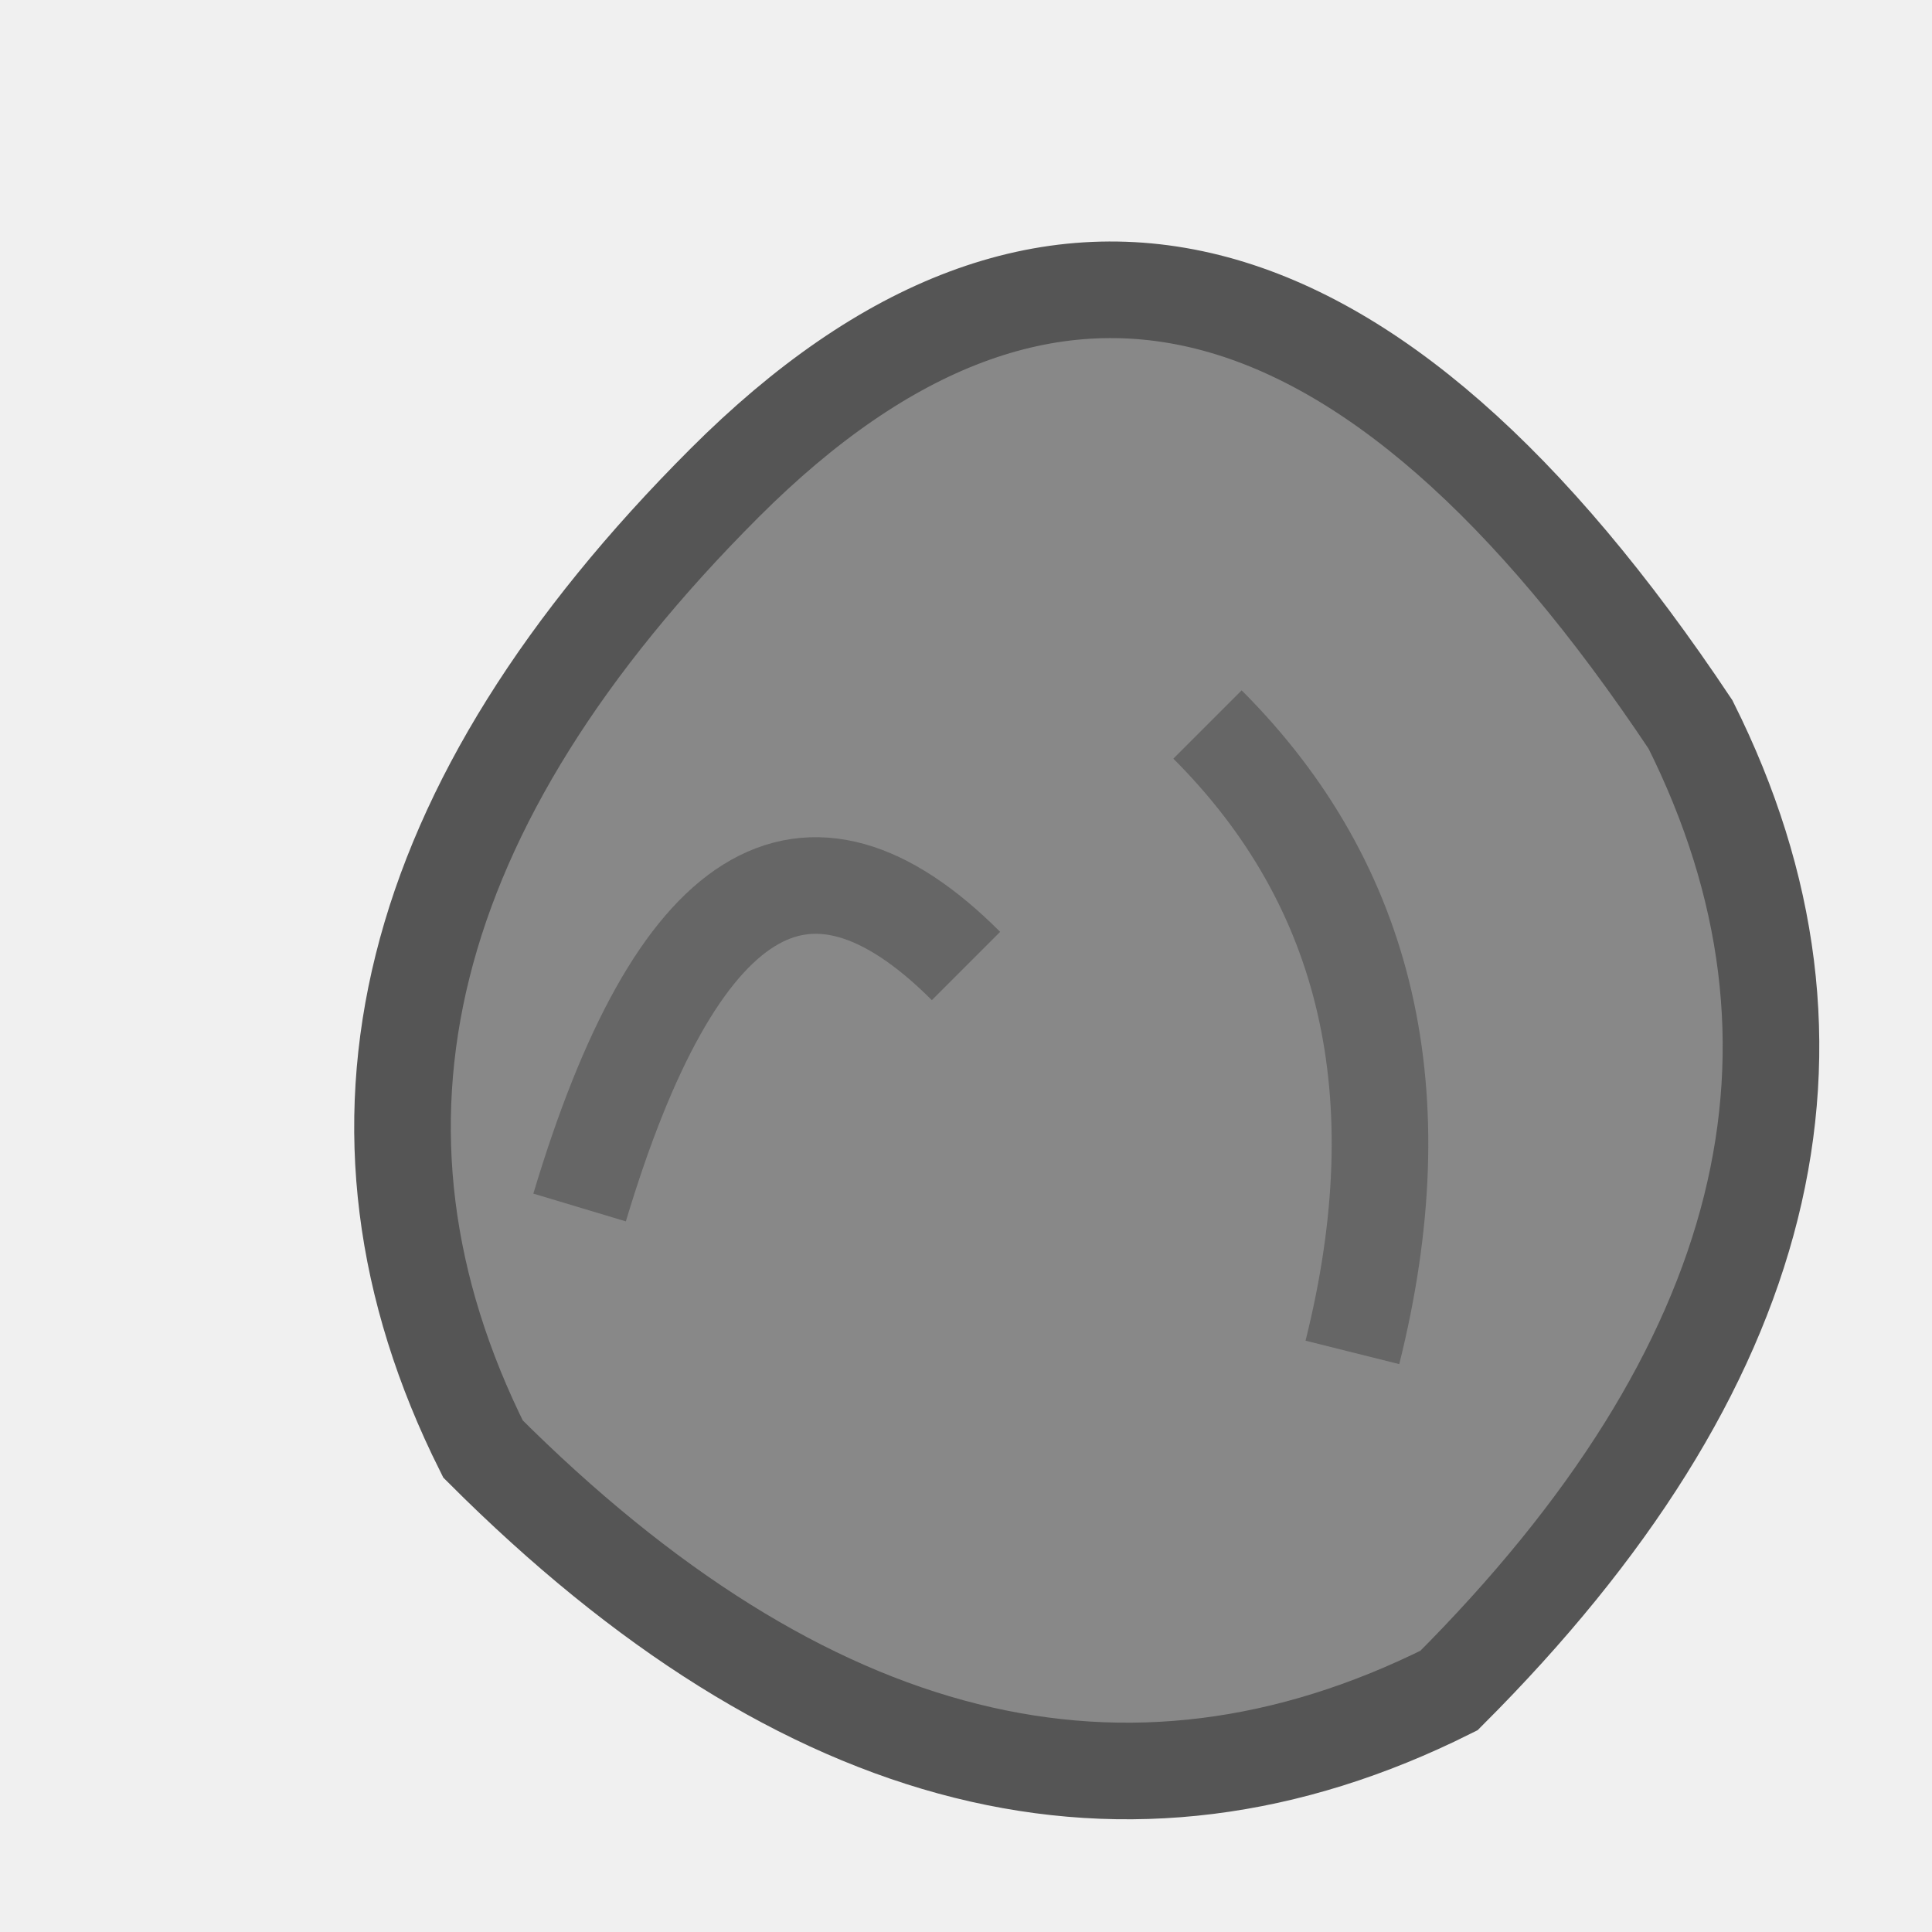
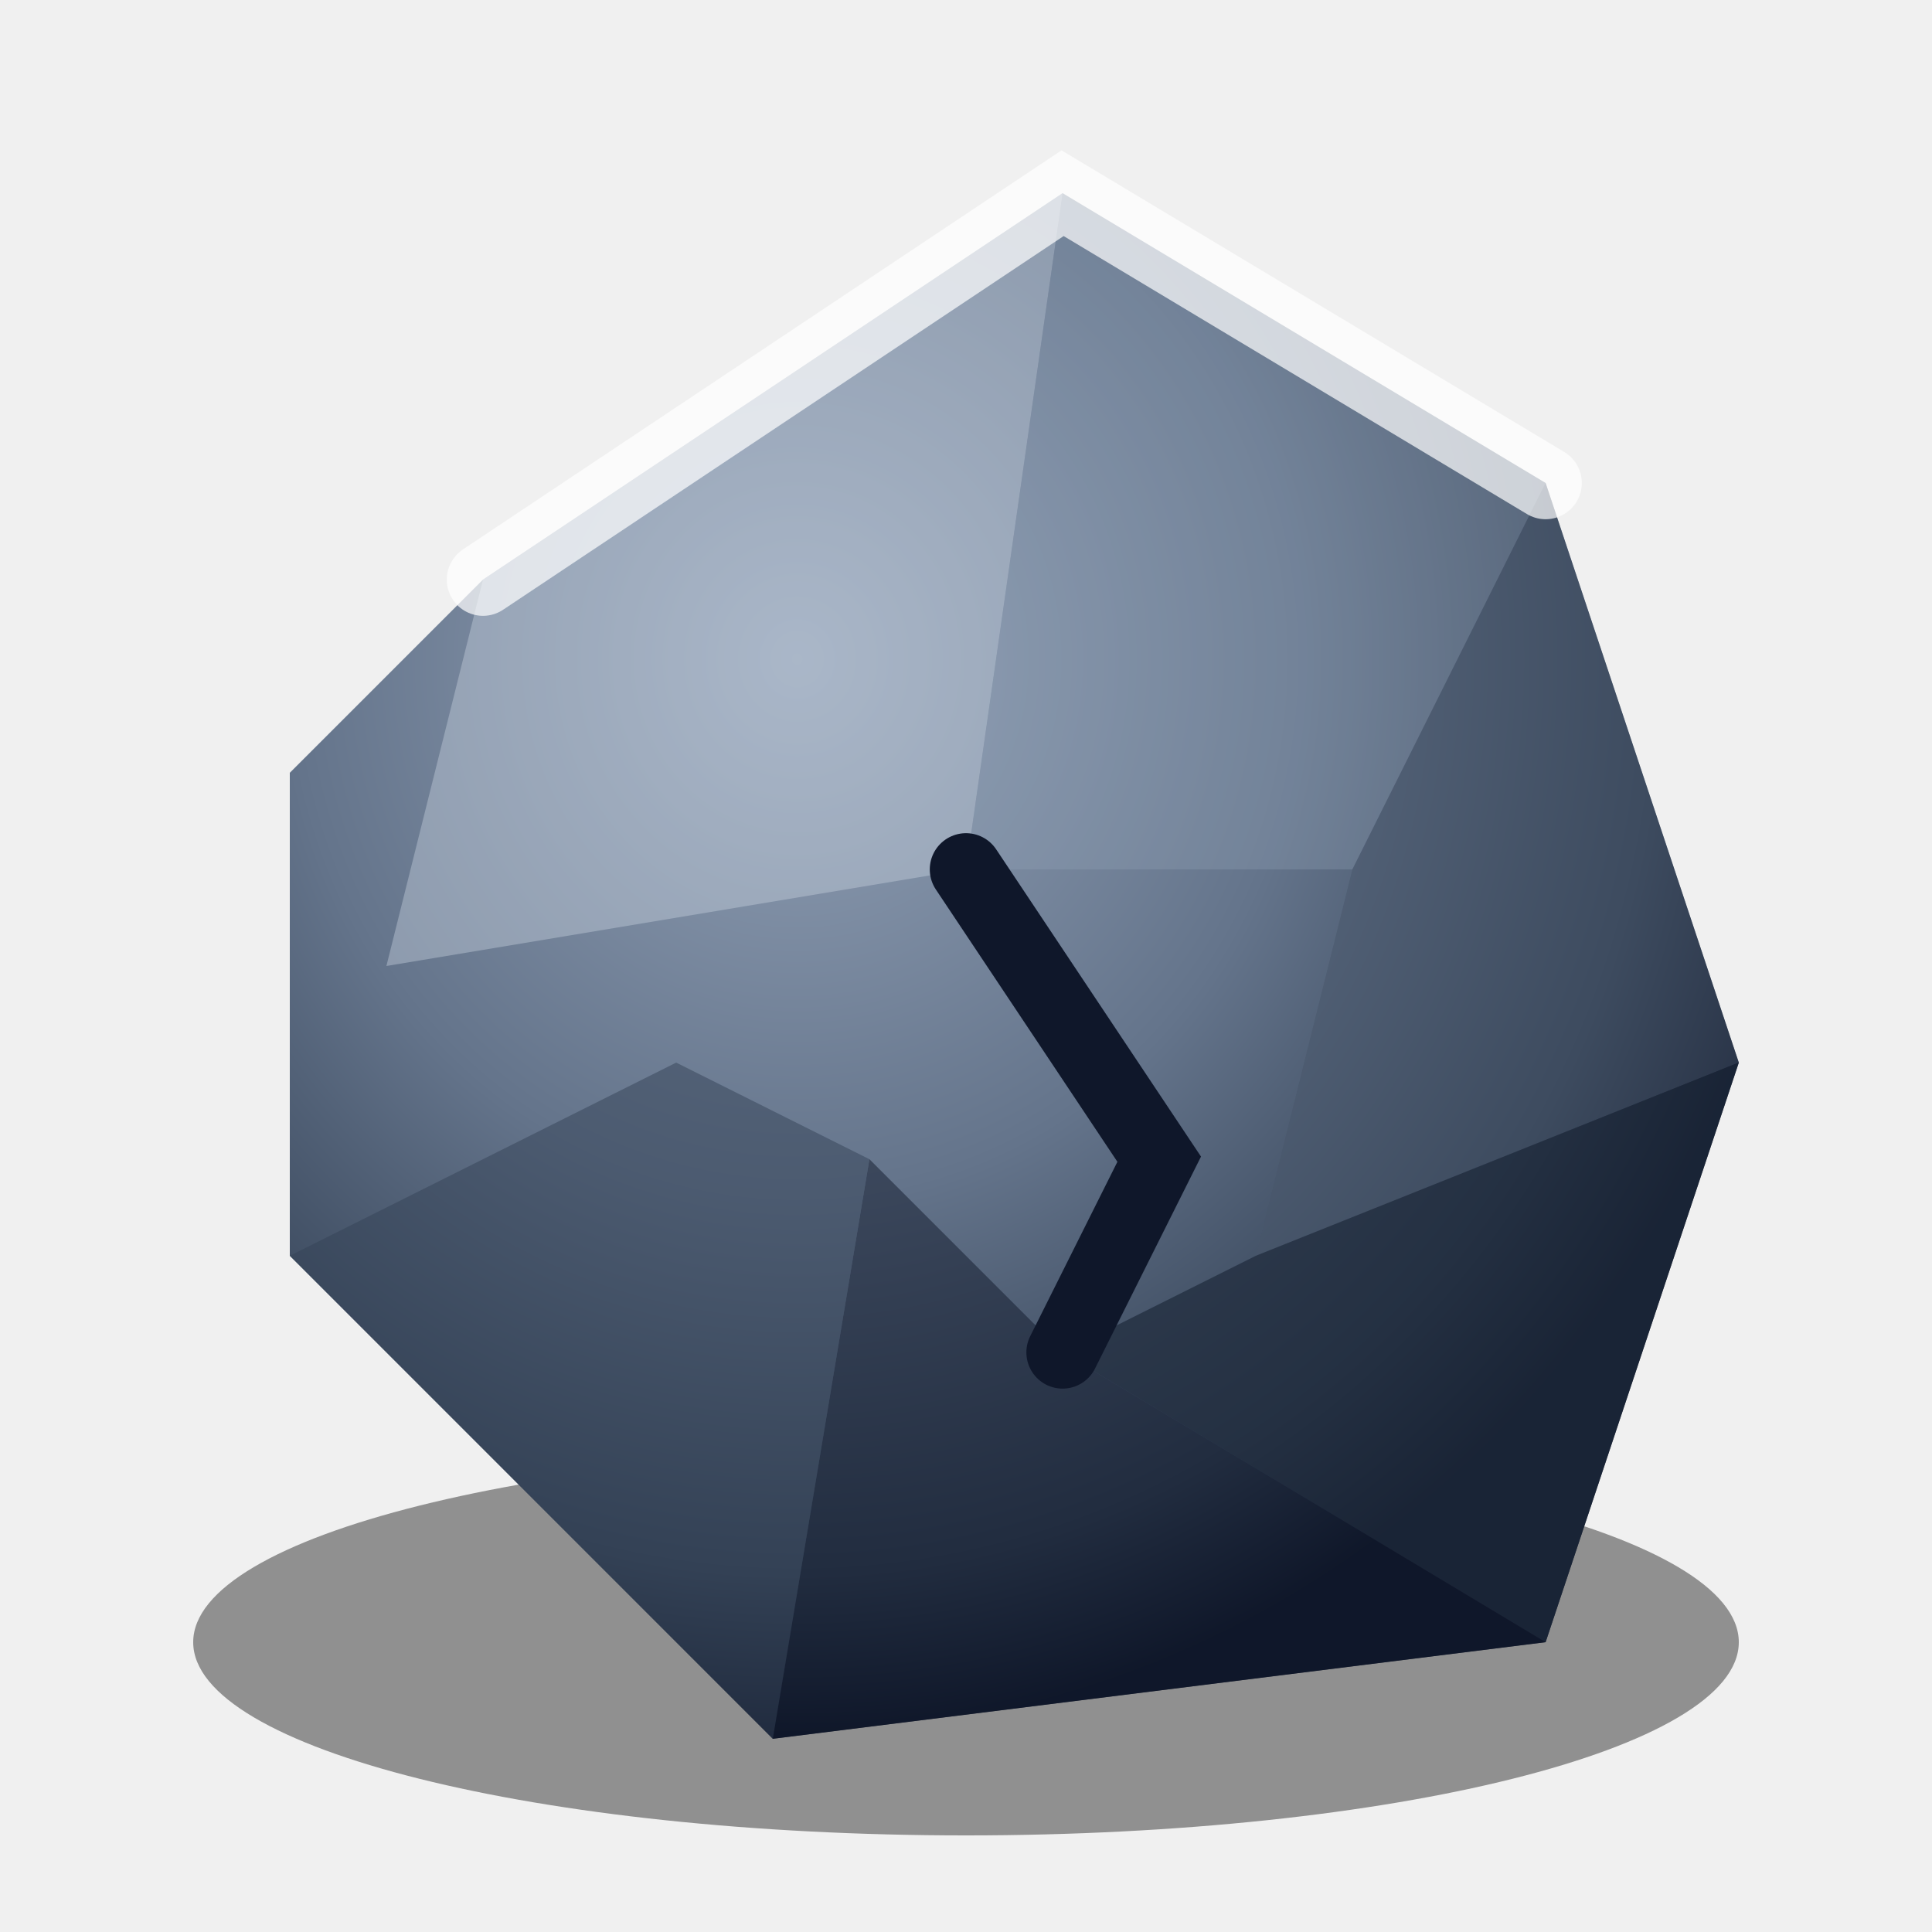
- <svg xmlns="http://www.w3.org/2000/svg" width="40" height="40" viewBox="0 0 40 40">
-   <path d="M10,30 Q5,20 15,10 Q25,0 35,15 Q40,25 30,35 Q20,40 10,30 Z" fill="#888" stroke="#555" stroke-width="2" />
-   <path d="M12,25 Q15,15 20,20" fill="none" stroke="#666" stroke-width="2" />
-   <path d="M25,15 Q30,20 28,28" fill="none" stroke="#666" stroke-width="2" />
+ <svg xmlns="http://www.w3.org/2000/svg" width="40" height="40" viewBox="0 0 40 40" fill="none">
+   <defs>
+     <radialGradient id="roadRock" cx="35%" cy="30%" r="70%">
+       <stop offset="0%" stop-color="#94A3B8" />
+       <stop offset="50%" stop-color="#64748B" />
+       <stop offset="85%" stop-color="#334155" />
+       <stop offset="100%" stop-color="#0F172A" />
+     </radialGradient>
+   </defs>
+   <ellipse cx="20" cy="34" rx="16" ry="4" fill="#000000" opacity="0.4" />
+   <polygon points="10,12 22,4 32,10 36,22 32,34 16,36 6,26 6,16" fill="url(#roadRock)" />
+   <polygon points="10,12 22,4 20,18 8,20" fill="#CBD5E1" opacity="0.4" />
+   <polygon points="22,4 32,10 28,18 20,18" fill="#94A3B8" opacity="0.3" />
+   <polygon points="32,10 36,22 26,26 28,18" fill="#475569" opacity="0.5" />
+   <polygon points="36,22 32,34 22,28 26,26" fill="#1E293B" opacity="0.7" />
+   <polygon points="32,34 16,36 18,24 22,28" fill="#0F172A" opacity="0.5" />
+   <polygon points="16,36 6,26 14,22 18,24" fill="#334155" opacity="0.5" />
+   <path d="M20 18 L24 24 L22 28" stroke="#0F172A" stroke-width="1.5" stroke-linecap="round" />
+   <path d="M10 12 L22 4 L32 10" stroke="#FFFFFF" stroke-width="1.5" stroke-linecap="round" opacity="0.7" />
</svg>
